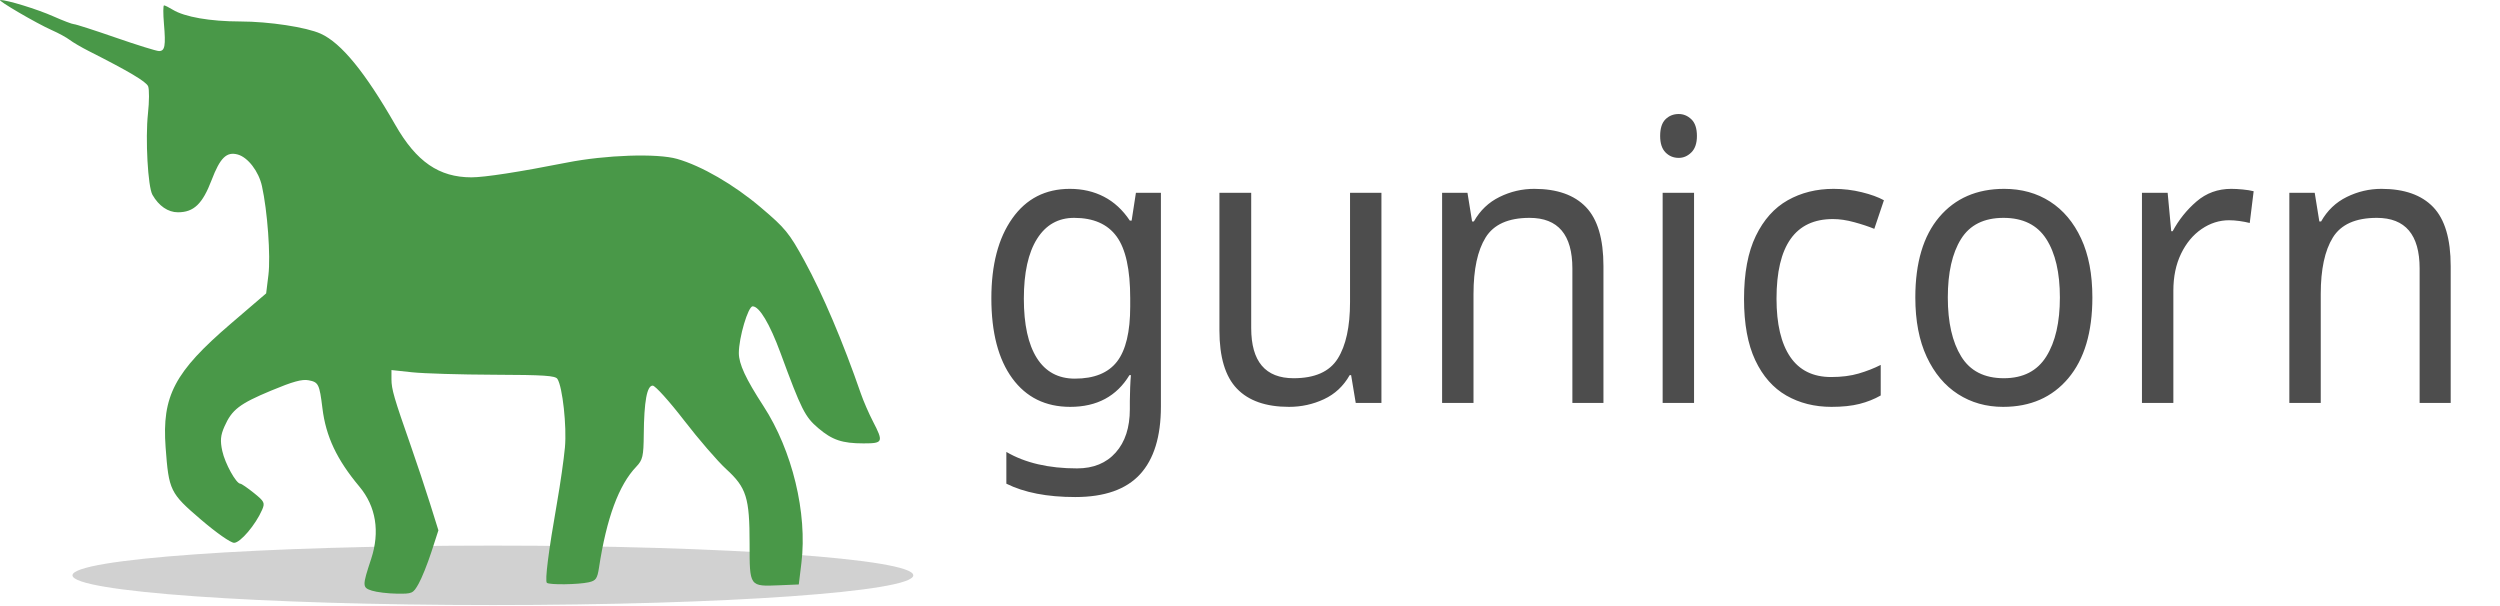
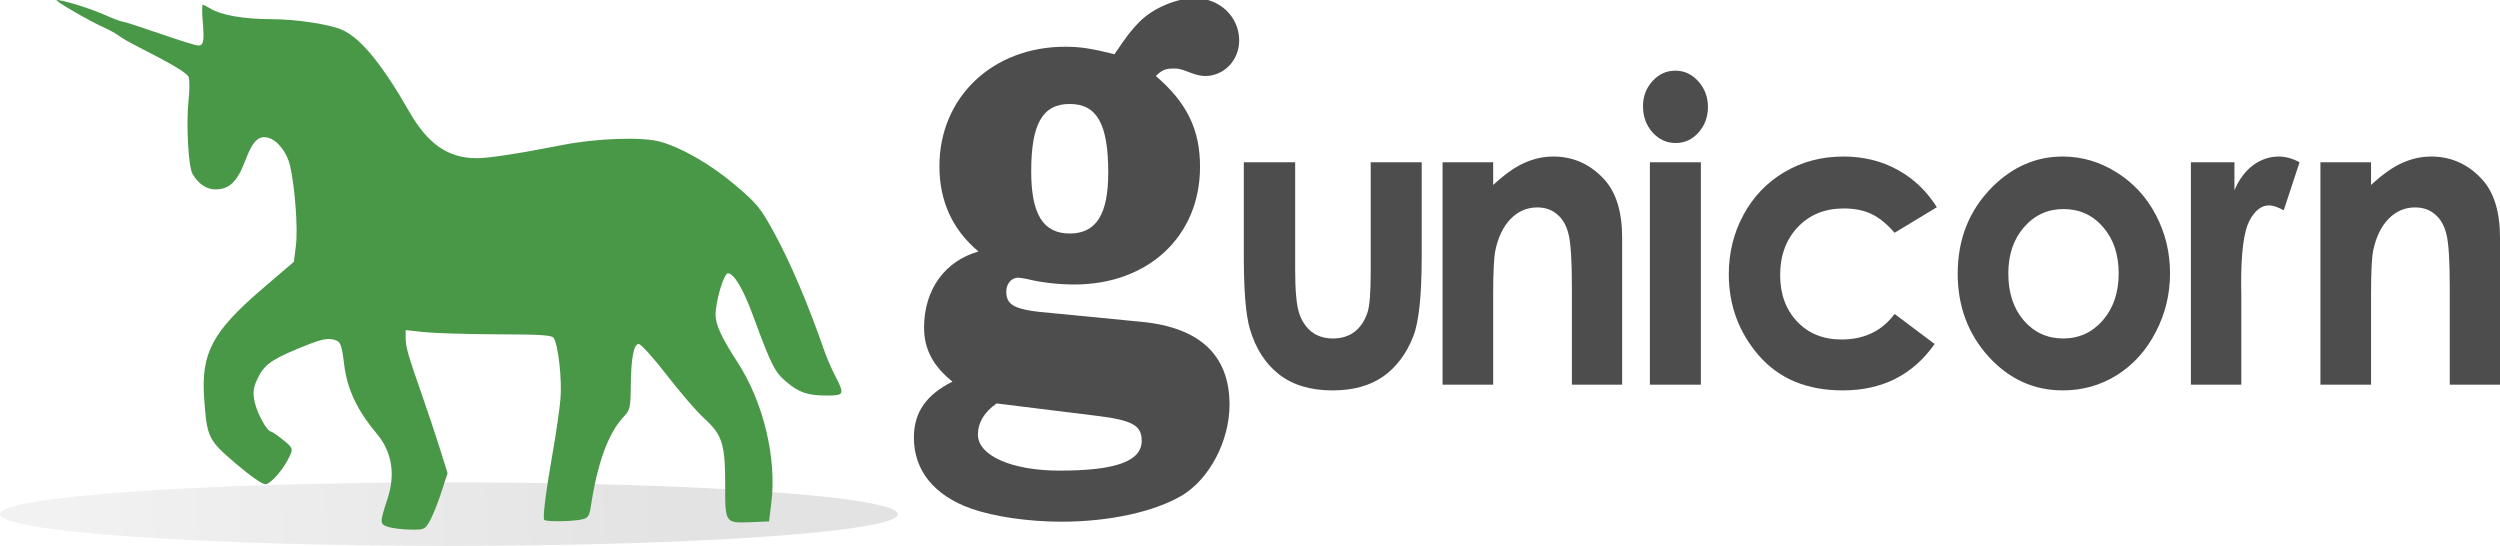
- <svg xmlns="http://www.w3.org/2000/svg" xmlns:xlink="http://www.w3.org/1999/xlink" width="790.444" height="191.304" id="svg2960" version="1.1">
-   <defs id="defs2962">
-     <linearGradient id="linearGradient3199">
-       <stop style="stop-color:#232323;stop-opacity:1;" offset="0" id="stop3201" />
-       <stop style="stop-color:#000000;stop-opacity:1;" offset="1" id="stop3203" />
+ <svg xmlns="http://www.w3.org/2000/svg" xmlns:xlink="http://www.w3.org/1999/xlink" width="740.184" height="161.625" id="svg4375" version="1.1">
+   <defs id="defs4377">
+     <linearGradient xlink:href="#linearGradient3354-9" id="linearGradient4343" gradientUnits="userSpaceOnUse" x1="-403.073" y1="-40.681" x2="-560.613" y2="-32.882" />
+     <linearGradient id="linearGradient3354-9">
+       <stop style="stop-color:#959595;stop-opacity:1;" offset="0" id="stop3356-9" />
+       <stop style="stop-color:#cccccc;stop-opacity:1;" offset="1" id="stop3358-9" />
    </linearGradient>
-     <linearGradient id="linearGradient3101">
-       <stop style="stop-color:#17280b;stop-opacity:1;" offset="0" id="stop3103" />
-       <stop style="stop-color:#5d6f51;stop-opacity:1;" offset="1" id="stop3105" />
-     </linearGradient>
-     <linearGradient xlink:href="#linearGradient3101" id="linearGradient3107" x1="262.661" y1="369.099" x2="511.169" y2="606.01" gradientUnits="userSpaceOnUse" />
-     <linearGradient xlink:href="#linearGradient3199" id="linearGradient3205" x1="288.412" y1="348.498" x2="285.837" y2="707.297" gradientUnits="userSpaceOnUse" />
-     <linearGradient xlink:href="#linearGradient3199-8" id="linearGradient3205-4" x1="288.412" y1="348.498" x2="285.837" y2="707.297" gradientUnits="userSpaceOnUse" />
-     <linearGradient id="linearGradient3199-8">
-       <stop style="stop-color:#232323;stop-opacity:1;" offset="0" id="stop3201-3" />
-       <stop style="stop-color:#000000;stop-opacity:1;" offset="1" id="stop3203-9" />
-     </linearGradient>
-     <linearGradient gradientTransform="translate(2.962804,-364.3633)" y2="707.297" x2="285.837" y1="348.498" x1="288.412" gradientUnits="userSpaceOnUse" id="linearGradient3228" xlink:href="#linearGradient3199-8" />
  </defs>
-   <g id="layer1" transform="translate(573.1064,256.7563)">
-     <g id="g3647">
-       <path transform="matrix(1.106061,0,0,1.106061,91.60135,-38.48212)" d="m -339.897,-32.882 c 0,4.693 -53.806,8.497 -120.178,8.497 -66.372,0 -120.178,-3.804 -120.178,-8.497 0,-4.693 53.806,-8.497 120.178,-8.497 66.372,0 120.178,3.804 120.178,8.497 z" id="path3423" style="opacity:0.903;fill:#cccccc;fill-opacity:1;stroke:none" />
-       <path style="fill:#499848;fill-opacity:1" d="m -455.506,-70.002 c -3.08,-0.981 -3.091,-1.414 -0.253,-10.03 2.834,-8.605 1.535,-16.597 -3.719,-22.878 -7.144,-8.542 -10.585,-15.831 -11.681,-24.749 -0.941,-7.656 -1.24,-8.263 -4.357,-8.862 -2.091,-0.401 -4.979,0.394 -11.862,3.265 -10.015,4.177 -12.4,6.012 -14.763,11.353 -1.241,2.806 -1.391,4.487 -0.686,7.733 0.86,3.963 4.384,10.343 5.718,10.352 0.348,0.002 2.271,1.32 4.274,2.927 3.323,2.668 3.551,3.131 2.611,5.306 -2.043,4.725 -6.897,10.454 -8.858,10.454 -1.1,0 -5.592,-3.146 -10.537,-7.38 -9.712,-8.316 -10.119,-9.15 -11.123,-22.782 -1.197,-16.265 2.803,-23.855 20.616,-39.126 l 11.172,-9.578 0.714,-5.81 c 0.736,-5.989 -0.301,-20.25 -2.045,-28.122 -1.03,-4.651 -4.429,-9.08 -7.655,-9.975 -3.515,-0.975 -5.575,1.037 -8.249,8.055 -2.885,7.572 -5.642,10.214 -10.66,10.214 -3.126,0 -6.042,-1.999 -8.057,-5.523 -1.443,-2.525 -2.281,-17.691 -1.418,-25.674 0.415,-3.84 0.439,-7.729 0.053,-8.641 -0.628,-1.484 -6.036,-4.694 -18.784,-11.15 -2.318,-1.174 -5.019,-2.754 -6.004,-3.512 -0.985,-0.758 -3.54,-2.151 -5.678,-3.096 -4.843,-2.141 -17.472,-9.525 -16.29,-9.525 2.237,0 11.715,2.917 16.761,5.159 3.08,1.368 6.029,2.488 6.553,2.488 0.524,0 6.462,1.912 13.197,4.248 6.735,2.336 12.89,4.248 13.679,4.248 1.873,0 2.167,-1.621 1.567,-8.643 -0.273,-3.19 -0.261,-5.8 0.027,-5.8 0.287,0 1.528,0.616 2.758,1.369 3.756,2.3 11.836,3.708 21.332,3.719 9.08,0.01 20.933,1.812 25.463,3.87 6.498,2.953 14.036,12.177 23.598,28.876 6.648,11.61 13.791,16.526 24.028,16.536 4.138,0.005 15.179,-1.701 30.131,-4.655 12.328,-2.435 28.603,-2.983 34.92,-1.175 7.707,2.206 17.896,8.103 26.322,15.234 7.886,6.673 9.1,8.155 13.944,17.011 5.781,10.569 12.161,25.589 17.835,41.987 0.808,2.336 2.516,6.267 3.795,8.734 3.411,6.583 3.241,6.984 -2.958,6.984 -6.729,0 -9.884,-1.061 -14.295,-4.807 -4.23,-3.592 -5.335,-5.79 -11.957,-23.78 -3.392,-9.215 -6.693,-14.745 -8.803,-14.745 -1.446,0 -4.372,9.875 -4.372,14.753 0,3.465 2.171,8.146 7.785,16.784 9.12,14.031 13.918,33.867 11.997,49.603 l -0.829,6.797 -6.078,0.253 c -9.569,0.398 -9.473,0.531 -9.473,-13.152 0,-14.567 -0.992,-17.722 -7.421,-23.597 -2.67,-2.44 -8.661,-9.373 -13.313,-15.407 -4.652,-6.034 -9.107,-10.97 -9.9,-10.97 -1.822,0 -2.731,4.962 -2.828,15.441 -0.064,6.901 -0.335,8.069 -2.372,10.196 -5.52,5.765 -9.394,16.262 -11.783,31.923 -0.529,3.466 -0.982,4.115 -3.229,4.619 -3.304,0.742 -12.46,0.863 -13.248,0.176 -0.68,-0.593 0.512,-10.006 3.217,-25.396 1.027,-5.841 2.147,-13.679 2.49,-17.417 0.611,-6.655 -0.754,-19.124 -2.369,-21.646 -0.671,-1.049 -4.091,-1.276 -20.083,-1.335 -10.601,-0.039 -22.226,-0.388 -25.835,-0.775 l -6.561,-0.704 0,2.911 c 0,3.118 0.799,5.866 6.143,21.124 1.882,5.374 4.609,13.566 6.061,18.206 l 2.639,8.435 -2.227,6.858 c -1.225,3.772 -3.042,8.292 -4.039,10.045 -1.758,3.091 -1.964,3.184 -6.895,3.119 -2.796,-0.037 -6.328,-0.463 -7.85,-0.948 z" id="path3046-2-3" />
-       <g id="g3643">
-         <text xml:space="preserve" style="font-size:118.267px;font-style:normal;font-variant:normal;font-weight:normal;font-stretch:normal;text-align:start;line-height:125%;writing-mode:lr-tb;text-anchor:start;fill:#4d4d4d;fill-opacity:1;stroke:none;font-family:Arial Rounded MT Bold;-inkscape-font-specification:'Arial Rounded MT Bold,'" x="-278.654" y="-123.421" id="text3109-8-2-3" transform="scale(0.9541009,1.048107)">
-           <tspan id="tspan3111-0-7-9" x="-278.654" y="-123.421">gunicorn</tspan>
-         </text>
+   <g id="layer1" transform="translate(215.6158,-659.7278)">
+     <g transform="translate(573.1064,1117.815)" id="g4358">
+       <g transform="translate(8,-3.074724)" id="g4345">
+         <g transform="matrix(0.9541009,0,0,1.048107,-244.9856,-348.0804)" style="font-size:118.267px;font-style:normal;font-variant:normal;font-weight:bold;font-stretch:normal;text-align:start;line-height:125%;writing-mode:lr-tb;text-anchor:start;fill:#4d4d4d;fill-opacity:1;stroke:none;font-family:Century Gothic;-inkscape-font-specification:Century Gothic Bold" id="text3109-8-2-3-2">
+           <path d="m -192.307,-56.19 15.938,0 0,30.26 c -2e-5,5.89 0.404,9.99 1.213,12.3 0.808,2.271 2.098,4.042 3.869,5.313 1.809,1.27 4.023,1.906 6.641,1.906 2.618,1.31e-5 4.832,-0.616 6.641,-1.848 1.848,-1.27 3.215,-3.118 4.1,-5.544 0.654,-1.809 0.982,-5.678 0.982,-11.607 l 0,-30.78 15.823,0 0,26.622 c -6e-5,10.972 -0.866,18.479 -2.599,22.522 -2.117,4.928 -5.236,8.72 -9.355,11.376 -4.119,2.618 -9.355,3.927 -15.707,3.927 -6.891,-1.6e-6 -12.474,-1.54 -16.747,-4.62 -4.235,-3.08 -7.218,-7.372 -8.951,-12.878 -1.232,-3.811 -1.848,-10.741 -1.848,-20.789 l 0,-26.16" id="path2910-3" style="fill:#4d4d4d" />
+           <path d="m -130.629,-56.19 15.707,0 0,6.41 c 3.58,-3.003 6.814,-5.082 9.702,-6.237 2.926,-1.193 5.909,-1.79 8.951,-1.79 6.237,6.4e-5 11.53,2.175 15.881,6.525 3.657,3.696 5.486,9.163 5.486,16.4 l 0,41.521 -15.592,0 0,-27.546 c -4.9e-5,-7.507 -0.347,-12.493 -1.039,-14.957 -0.655,-2.464 -1.829,-4.331 -3.523,-5.602 -1.655,-1.309 -3.715,-1.963 -6.179,-1.963 -3.195,5e-5 -5.948,1.078 -8.258,3.234 -2.271,2.117 -3.85,5.063 -4.735,8.835 -0.462,1.963 -0.693,6.218 -0.693,12.762 l 0,25.236 -15.707,0 0,-62.83" id="path2912-9" style="fill:#4d4d4d" />
+           <path d="m -58.383,-82.061 c 2.772,8.9e-5 5.14,1.001 7.103,3.003 2.002,2.002 3.003,4.427 3.003,7.276 -2.4e-5,2.81 -0.982,5.217 -2.945,7.218 -1.963,1.963 -4.312,2.945 -7.045,2.945 -2.81,6.9e-5 -5.217,-1.001 -7.218,-3.003 -1.963,-2.04 -2.945,-4.504 -2.945,-7.392 -4e-6,-2.772 0.982,-5.139 2.945,-7.103 1.963,-1.963 4.331,-2.945 7.103,-2.945 m -7.911,25.871 15.823,0 0,62.83 -15.823,0 0,-62.83" id="path2914-9" style="fill:#4d4d4d" />
+           <path d="m 22.757,-43.486 -13.109,7.218 c -2.464,-2.579 -4.909,-4.37 -7.334,-5.371 -2.387,-1.001 -5.197,-1.501 -8.431,-1.501 -5.89,5e-5 -10.664,1.771 -14.321,5.313 -3.619,3.503 -5.428,8.008 -5.428,13.513 -2.1e-5,5.351 1.752,9.721 5.255,13.109 3.503,3.388 8.104,5.082 13.802,5.082 7.045,1.28e-5 12.531,-2.406 16.458,-7.218 L 22.064,-4.853 C 15.326,3.887 5.817,8.256 -6.464,8.256 -17.513,8.256 -26.175,4.984 -32.45,-1.561 c -6.237,-6.545 -9.355,-14.206 -9.355,-22.984 -5e-6,-6.083 1.521,-11.684 4.562,-16.805 3.041,-5.12 7.276,-9.143 12.704,-12.069 5.467,-2.926 11.569,-4.389 18.306,-4.389 6.237,6.4e-5 11.838,1.251 16.805,3.754 4.966,2.464 9.028,5.987 12.185,10.568" id="path2916-7" style="fill:#4d4d4d" />
+           <path d="m 61.798,-57.807 c 5.929,6.4e-5 11.492,1.482 16.689,4.447 5.236,2.964 9.317,6.988 12.243,12.069 2.926,5.082 4.389,10.568 4.389,16.458 -7e-5,5.929 -1.482,11.473 -4.447,16.631 C 87.746,-3.043 83.742,0.999 78.66,3.925 73.579,6.812 67.977,8.256 61.856,8.256 52.847,8.256 45.147,5.061 38.757,-1.33 32.405,-7.759 29.228,-15.555 29.228,-24.718 c -5e-6,-9.817 3.6,-17.998 10.799,-24.543 6.314,-5.698 13.571,-8.547 21.771,-8.547 m 0.231,14.841 c -4.889,5e-5 -8.97,1.713 -12.243,5.14 -3.234,3.388 -4.851,7.738 -4.851,13.051 -2e-5,5.467 1.598,9.894 4.793,13.282 3.234,3.388 7.315,5.082 12.243,5.082 4.928,1.31e-5 9.028,-1.713 12.3,-5.14 3.272,-3.426 4.909,-7.834 4.909,-13.224 -5e-5,-5.39 -1.617,-9.759 -4.851,-13.109 -3.195,-3.388 -7.296,-5.082 -12.3,-5.082" id="path2918-0" style="fill:#4d4d4d" />
+           <path d="m 101.59,-56.19 13.513,0 0,7.911 c 1.463,-3.118 3.407,-5.486 5.833,-7.103 2.425,-1.617 5.082,-2.425 7.969,-2.425 2.04,6.4e-5 4.177,0.539 6.41,1.617 l -4.909,13.571 c -1.848,-0.924 -3.369,-1.386 -4.562,-1.386 -2.425,5e-5 -4.485,1.501 -6.179,4.504 -1.655,3.003 -2.483,8.893 -2.483,17.671 l 0.058,3.061 0,25.409 -15.65,0 0,-62.83" id="path2920-3" style="fill:#4d4d4d" />
+           <path d="m 141.787,-56.19 15.707,0 0,6.41 c 3.58,-3.003 6.814,-5.082 9.702,-6.237 2.926,-1.193 5.909,-1.79 8.951,-1.79 6.237,6.4e-5 11.53,2.175 15.881,6.525 3.657,3.696 5.486,9.163 5.486,16.4 l 0,41.521 -15.592,0 0,-27.546 c -5e-5,-7.507 -0.347,-12.493 -1.039,-14.957 -0.655,-2.464 -1.829,-4.331 -3.523,-5.602 -1.655,-1.309 -3.715,-1.963 -6.179,-1.963 -3.195,5e-5 -5.948,1.078 -8.258,3.234 -2.271,2.117 -3.85,5.063 -4.735,8.835 -0.462,1.963 -0.693,6.218 -0.693,12.762 l 0,25.236 -15.707,0 0,-62.83" id="path2922-9" style="fill:#4d4d4d" />
+         </g>
+         <g id="g2886-8" transform="matrix(1.486876,0,0,1.486876,-103.3032,-374.4072)" style="fill:#4d4d4d;fill-opacity:1">
+           <text transform="scale(0.9541009,1.048107)" id="text3109-8-2-3-7-6" y="18.064" x="-299.126" style="font-size:118.267px;font-style:normal;font-variant:normal;font-weight:300;font-stretch:normal;text-align:start;line-height:100%;writing-mode:lr-tb;text-anchor:start;fill:#4d4d4d;fill-opacity:1;stroke:none;font-family:Bookman Old Style;-inkscape-font-specification:Bookman Old Style Light" xml:space="preserve">
+             <tspan id="tspan2884-5" style="font-size:118.267px;font-style:normal;font-variant:normal;font-weight:bold;font-stretch:normal;text-align:start;line-height:100%;writing-mode:lr-tb;text-anchor:start;fill:#4d4d4d;fill-opacity:1;font-family:Bookman Old Style;-inkscape-font-specification:Bookman Old Style Semi-Bold" x="-299.126" y="18.064">g</tspan>
+           </text>
+         </g>
+       </g>
+       <g transform="translate(-705.2871,10.92527)" id="g4337">
+         <path style="opacity:0.264;fill:url(#linearGradient4343);fill-opacity:1;stroke:none" id="path3423-1" d="m -339.897,-32.882 c 0,4.693 -53.806,8.497 -120.178,8.497 -66.372,0 -120.178,-3.804 -120.178,-8.497 0,-4.693 53.806,-8.497 120.178,-8.497 66.372,0 120.178,3.804 120.178,8.497 z" transform="matrix(1.106061,0,0,1.106061,558.3603,-280.4171)" />
+         <path id="path3046-2-3-0" d="m 31.525,-313.001 c -2.573,-0.819 -2.582,-1.181 -0.212,-8.379 2.368,-7.189 1.283,-13.864 -3.106,-19.112 -5.968,-7.136 -8.842,-13.225 -9.758,-20.674 -0.786,-6.396 -1.036,-6.903 -3.64,-7.403 -1.746,-0.335 -4.159,0.329 -9.91,2.727 -8.366,3.49 -10.359,5.022 -12.333,9.484 -1.037,2.344 -1.162,3.748 -0.573,6.46 0.718,3.311 3.662,8.641 4.777,8.648 0.291,0.002 1.897,1.102 3.57,2.445 2.776,2.229 2.966,2.616 2.181,4.433 -1.707,3.947 -5.762,8.733 -7.4,8.733 -0.919,0 -4.672,-2.628 -8.802,-6.165 -8.113,-6.947 -8.454,-7.644 -9.292,-19.031 -1,-13.587 2.341,-19.928 17.222,-32.685 l 9.333,-8.001 0.596,-4.853 c 0.615,-5.003 -0.252,-16.917 -1.708,-23.493 -0.861,-3.885 -3.7,-7.585 -6.395,-8.333 -2.936,-0.815 -4.657,0.866 -6.891,6.729 -2.41,6.326 -4.713,8.532 -8.905,8.532 -2.611,0 -5.048,-1.67 -6.73,-4.613 -1.206,-2.109 -1.905,-14.779 -1.185,-21.448 0.347,-3.208 0.367,-6.456 0.044,-7.218 -0.525,-1.24 -5.042,-3.921 -15.692,-9.315 -1.936,-0.981 -4.193,-2.301 -5.016,-2.934 -0.823,-0.633 -2.957,-1.797 -4.743,-2.587 -4.046,-1.788 -14.596,-7.957 -13.608,-7.957 1.868,0 9.787,2.437 14.002,4.31 2.573,1.143 5.037,2.078 5.474,2.078 0.437,0 5.398,1.597 11.024,3.549 5.626,1.952 10.768,3.549 11.427,3.549 1.565,0 1.81,-1.354 1.309,-7.221 -0.228,-2.665 -0.218,-4.846 0.022,-4.846 0.24,0 1.277,0.515 2.304,1.143 3.138,1.921 9.887,3.098 17.821,3.107 7.586,0.009 17.487,1.513 21.271,3.233 5.429,2.467 11.726,10.172 19.714,24.123 5.553,9.698 11.521,13.805 20.072,13.814 3.457,0.004 12.681,-1.421 25.171,-3.889 10.299,-2.034 23.894,-2.492 29.171,-0.981 6.438,1.843 14.95,6.769 21.989,12.726 6.587,5.575 7.602,6.813 11.649,14.21 4.829,8.829 10.159,21.376 14.899,35.075 0.675,1.952 2.102,5.235 3.17,7.296 2.85,5.499 2.708,5.835 -2.471,5.835 -5.621,0 -8.257,-0.886 -11.942,-4.015 -3.534,-3.001 -4.457,-4.837 -9.989,-19.866 -2.833,-7.698 -5.591,-12.317 -7.354,-12.317 -1.208,0 -3.653,8.249 -3.653,12.325 0,2.895 1.814,6.805 6.504,14.021 7.619,11.722 11.626,28.292 10.022,41.437 l -0.693,5.678 -5.077,0.211 c -7.994,0.333 -7.914,0.444 -7.914,-10.987 0,-12.169 -0.829,-14.805 -6.199,-19.712 -2.231,-2.039 -7.235,-7.83 -11.121,-12.871 -3.886,-5.04 -7.607,-9.164 -8.27,-9.164 -1.522,0 -2.281,4.145 -2.362,12.899 -0.053,5.765 -0.28,6.741 -1.981,8.517 -4.611,4.816 -7.848,13.585 -9.843,26.668 -0.442,2.896 -0.82,3.438 -2.697,3.859 -2.76,0.62 -10.408,0.721 -11.068,0.147 -0.568,-0.495 0.428,-8.359 2.687,-21.215 0.858,-4.88 1.794,-11.427 2.08,-14.55 0.51,-5.56 -0.63,-15.976 -1.979,-18.083 -0.561,-0.876 -3.417,-1.066 -16.777,-1.115 -8.856,-0.033 -18.567,-0.324 -21.582,-0.647 l -5.481,-0.588 0,2.432 c 0,2.604 0.668,4.9 5.132,17.647 1.572,4.489 3.851,11.333 5.063,15.209 l 2.204,7.046 -1.86,5.729 c -1.023,3.151 -2.541,6.927 -3.374,8.391 -1.469,2.582 -1.641,2.66 -5.76,2.606 -2.335,-0.031 -5.286,-0.387 -6.558,-0.792 z" style="fill:#499848;fill-opacity:1" />
      </g>
    </g>
  </g>
</svg>
